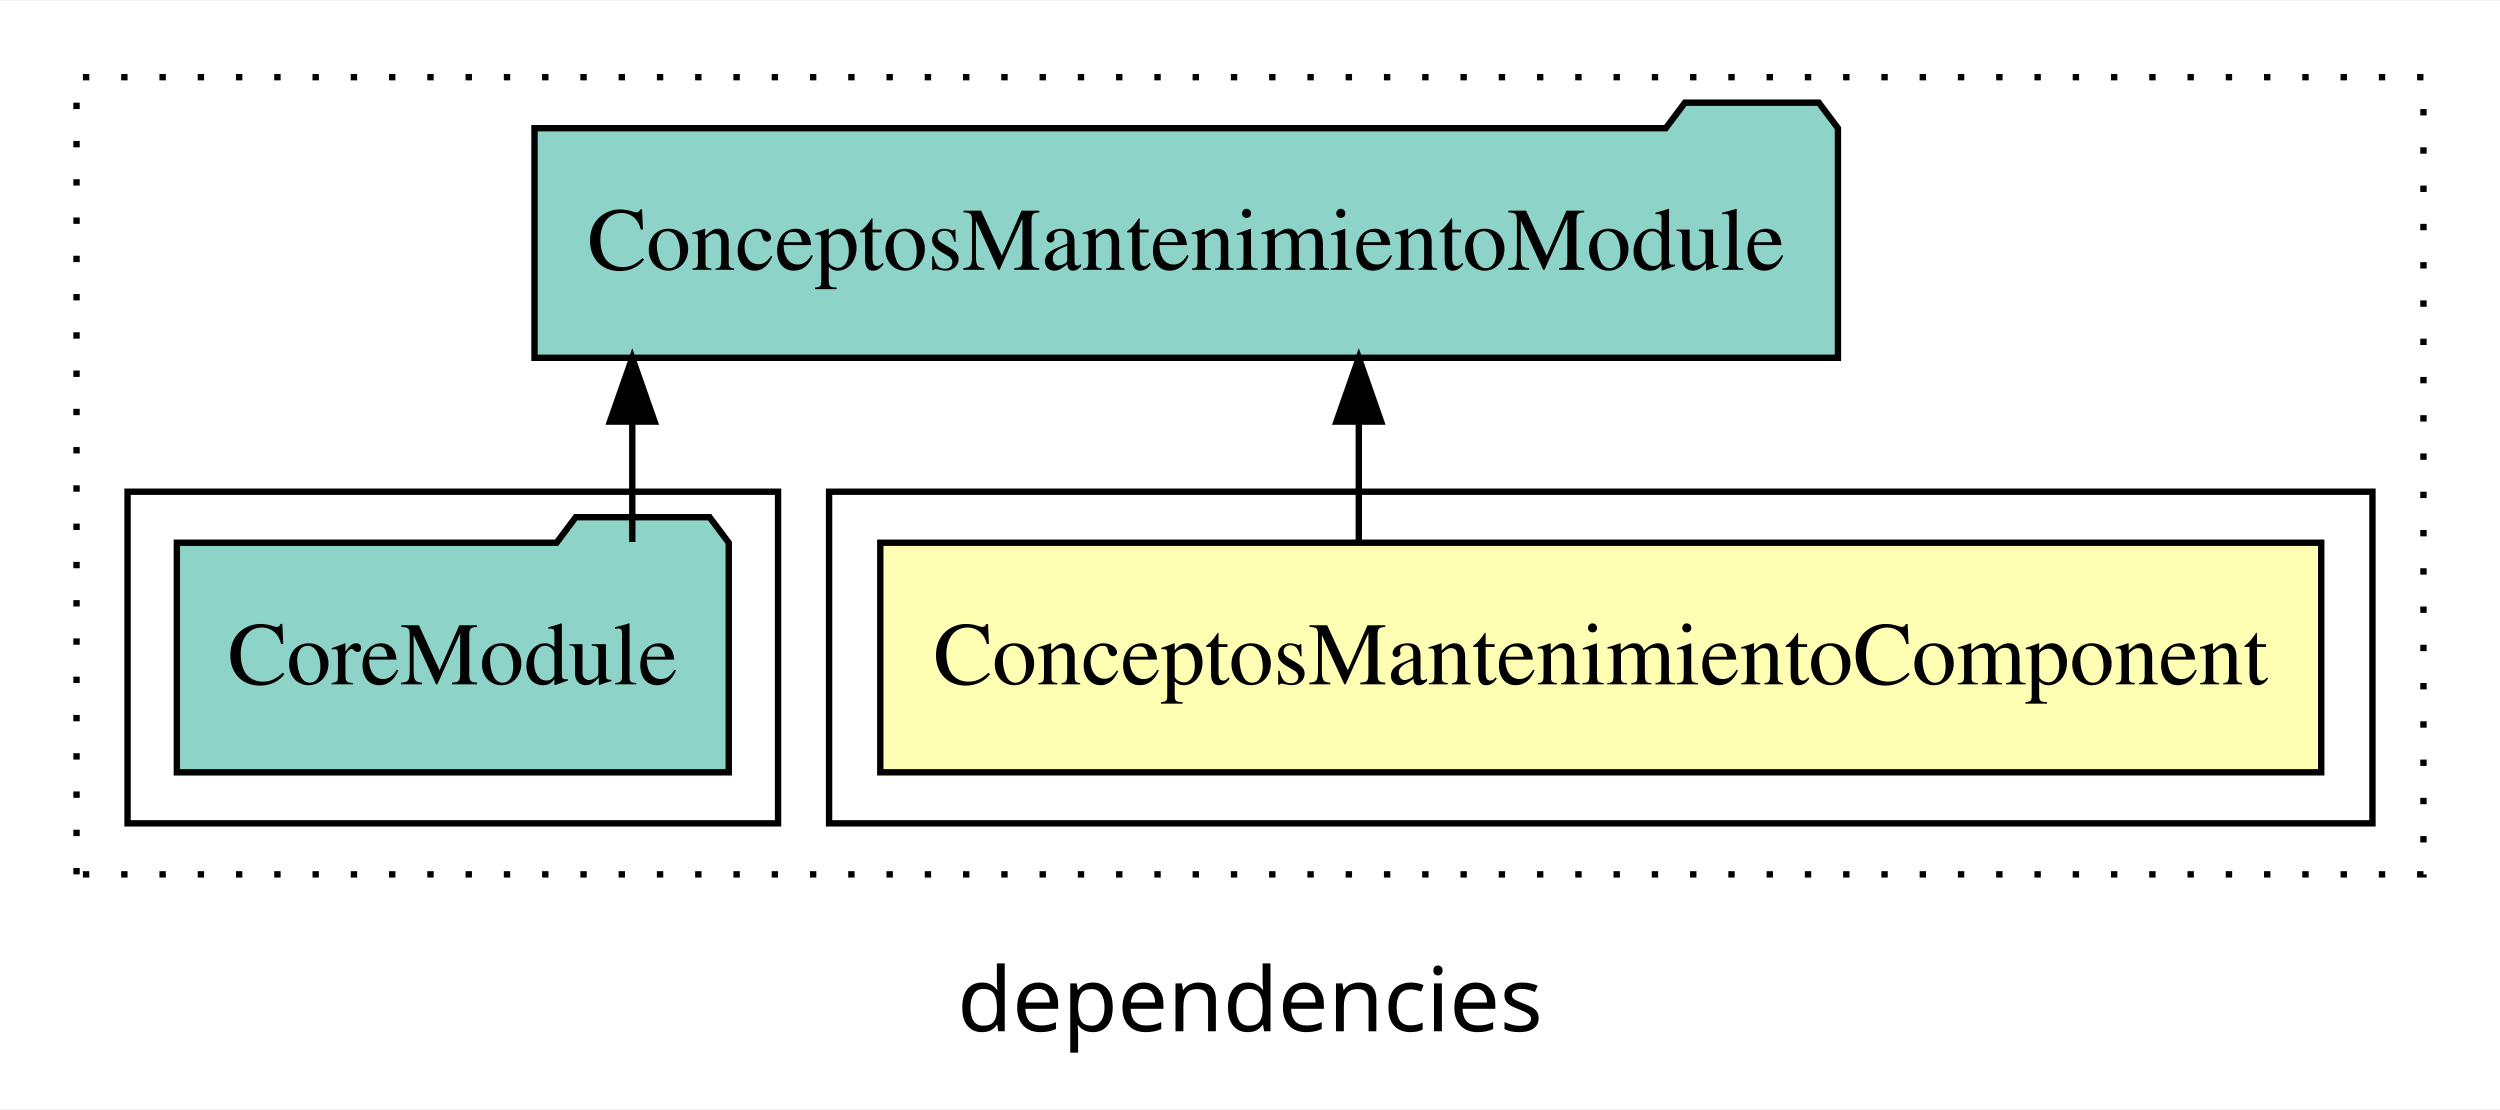
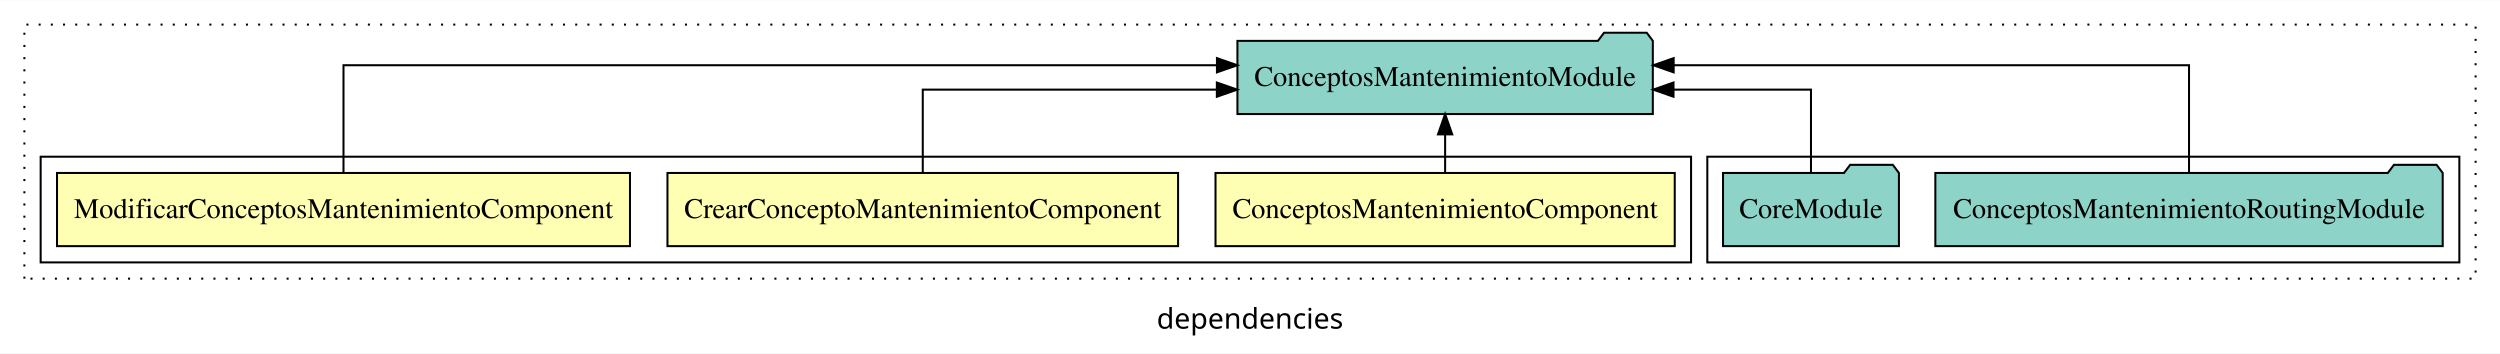
- <svg xmlns="http://www.w3.org/2000/svg" width="392pt" height="174pt" viewBox="0.00 0.00 392.00 173.80">
+ <svg xmlns="http://www.w3.org/2000/svg" width="1230pt" height="174pt" viewBox="0.00 0.00 1230.00 173.80">
  <g id="graph0" class="graph" transform="scale(1 1) rotate(0) translate(4 169.8)">
-     <polygon fill="white" stroke="transparent" points="-4,4 -4,-169.8 388,-169.8 388,4 -4,4" />
-     <text text-anchor="middle" x="192" y="-8.2" font-family="sans-serif" font-size="14.00">dependencies</text>
+     <polygon fill="white" stroke="transparent" points="-4,4 -4,-169.8 1226,-169.8 1226,4 -4,4" />
+     <text text-anchor="middle" x="611" y="-8.2" font-family="sans-serif" font-size="14.00">dependencies</text>
    <g id="clust1" class="cluster">
-       <polygon fill="none" stroke="black" stroke-dasharray="1,5" points="8,-32.8 8,-157.8 376,-157.8 376,-32.8 8,-32.8" />
+       <polygon fill="none" stroke="black" stroke-dasharray="1,5" points="8,-32.8 8,-157.8 1214,-157.8 1214,-32.8 8,-32.8" />
+     </g>
+     <g id="clust6" class="cluster">
+       <polygon fill="none" stroke="black" points="836,-40.8 836,-92.8 1206,-92.8 1206,-40.8 836,-40.8" />
    </g>
    <g id="clust2" class="cluster">
-       <polygon fill="none" stroke="black" points="126,-40.8 126,-92.8 368,-92.8 368,-40.8 126,-40.8" />
-     </g>
-     <g id="clust4" class="cluster">
-       <polygon fill="none" stroke="black" points="16,-40.8 16,-92.8 118,-92.8 118,-40.8 16,-40.8" />
+       <polygon fill="none" stroke="black" points="16,-40.8 16,-92.8 828,-92.8 828,-40.8 16,-40.8" />
    </g>
    <g id="node1" class="node">
-       <polygon fill="#ffffb3" stroke="black" points="359.97,-84.8 134.03,-84.8 134.03,-48.8 359.97,-48.8 359.97,-84.8" />
-       <text text-anchor="middle" x="247" y="-62.6" font-family="Times,serif" font-size="14.00">ConceptosMantenimientoComponent</text>
+       <polygon fill="#ffffb3" stroke="black" points="819.97,-84.8 594.03,-84.8 594.03,-48.8 819.97,-48.8 819.97,-84.8" />
+       <text text-anchor="middle" x="707" y="-62.6" font-family="Times,serif" font-size="14.00">ConceptosMantenimientoComponent</text>
+     </g>
+     <g id="node4" class="node">
+       <polygon fill="#8dd3c7" stroke="black" points="809.19,-149.8 806.19,-153.8 785.19,-153.8 782.19,-149.8 604.81,-149.8 604.81,-113.8 809.19,-113.8 809.19,-149.8" />
+       <text text-anchor="middle" x="707" y="-127.6" font-family="Times,serif" font-size="14.00">ConceptosMantenimientoModule</text>
+     </g>
+     <g id="edge1" class="edge">
+       <path fill="none" stroke="black" d="M707,-84.91C707,-84.91 707,-103.79 707,-103.79" />
+       <polygon fill="black" stroke="black" points="703.5,-103.79 707,-113.79 710.5,-103.79 703.5,-103.79" />
    </g>
    <g id="node2" class="node">
-       <polygon fill="#8dd3c7" stroke="black" points="284.19,-149.8 281.19,-153.8 260.19,-153.8 257.19,-149.8 79.81,-149.8 79.81,-113.8 284.19,-113.8 284.19,-149.8" />
-       <text text-anchor="middle" x="182" y="-127.6" font-family="Times,serif" font-size="14.00">ConceptosMantenimientoModule</text>
+       <polygon fill="#ffffb3" stroke="black" points="575.61,-84.8 324.39,-84.8 324.39,-48.8 575.61,-48.8 575.61,-84.8" />
+       <text text-anchor="middle" x="450" y="-62.6" font-family="Times,serif" font-size="14.00">CrearConceptoMantenimientoComponent</text>
    </g>
-     <g id="edge1" class="edge">
-       <path fill="none" stroke="black" d="M209.06,-84.91C209.06,-84.91 209.06,-103.79 209.06,-103.79" />
-       <polygon fill="black" stroke="black" points="205.56,-103.79 209.06,-113.79 212.56,-103.79 205.56,-103.79" />
+     <g id="edge2" class="edge">
+       <path fill="none" stroke="black" d="M450,-84.82C450,-102.17 450,-125.8 450,-125.8 450,-125.8 594.69,-125.8 594.69,-125.8" />
+       <polygon fill="black" stroke="black" points="594.69,-129.3 604.69,-125.8 594.69,-122.3 594.69,-129.3" />
    </g>
    <g id="node3" class="node">
-       <polygon fill="#8dd3c7" stroke="black" points="110.27,-84.8 107.27,-88.8 86.27,-88.8 83.27,-84.8 23.73,-84.8 23.73,-48.8 110.27,-48.8 110.27,-84.8" />
-       <text text-anchor="middle" x="67" y="-62.6" font-family="Times,serif" font-size="14.00">CoreModule</text>
+       <polygon fill="#ffffb3" stroke="black" points="305.95,-84.8 24.05,-84.8 24.05,-48.8 305.95,-48.8 305.95,-84.8" />
+       <text text-anchor="middle" x="165" y="-62.6" font-family="Times,serif" font-size="14.00">ModificarConceptosMantenimientoComponent</text>
    </g>
-     <g id="edge2" class="edge">
-       <path fill="none" stroke="black" d="M95.14,-84.91C95.14,-84.91 95.14,-103.79 95.14,-103.79" />
-       <polygon fill="black" stroke="black" points="91.64,-103.79 95.14,-113.79 98.64,-103.79 91.64,-103.79" />
+     <g id="edge3" class="edge">
+       <path fill="none" stroke="black" d="M165,-85.08C165,-106.12 165,-137.8 165,-137.8 165,-137.8 594.74,-137.8 594.74,-137.8" />
+       <polygon fill="black" stroke="black" points="594.74,-141.3 604.74,-137.8 594.74,-134.3 594.74,-141.3" />
+     </g>
+     <g id="node5" class="node">
+       <polygon fill="#8dd3c7" stroke="black" points="1197.81,-84.8 1194.81,-88.8 1173.81,-88.8 1170.81,-84.8 948.19,-84.8 948.19,-48.8 1197.81,-48.8 1197.81,-84.8" />
+       <text text-anchor="middle" x="1073" y="-62.6" font-family="Times,serif" font-size="14.00">ConceptosMantenimientoRoutingModule</text>
+     </g>
+     <g id="edge4" class="edge">
+       <path fill="none" stroke="black" d="M1073,-85.08C1073,-106.12 1073,-137.8 1073,-137.8 1073,-137.8 819.44,-137.8 819.44,-137.8" />
+       <polygon fill="black" stroke="black" points="819.44,-134.3 809.44,-137.8 819.44,-141.3 819.44,-134.3" />
+     </g>
+     <g id="node6" class="node">
+       <polygon fill="#8dd3c7" stroke="black" points="930.27,-84.8 927.27,-88.8 906.27,-88.8 903.27,-84.8 843.73,-84.8 843.73,-48.8 930.27,-48.8 930.27,-84.8" />
+       <text text-anchor="middle" x="887" y="-62.6" font-family="Times,serif" font-size="14.00">CoreModule</text>
+     </g>
+     <g id="edge5" class="edge">
+       <path fill="none" stroke="black" d="M887,-84.82C887,-102.17 887,-125.8 887,-125.8 887,-125.8 819.36,-125.8 819.36,-125.8" />
+       <polygon fill="black" stroke="black" points="819.36,-122.3 809.36,-125.8 819.36,-129.3 819.36,-122.3" />
    </g>
  </g>
</svg>
